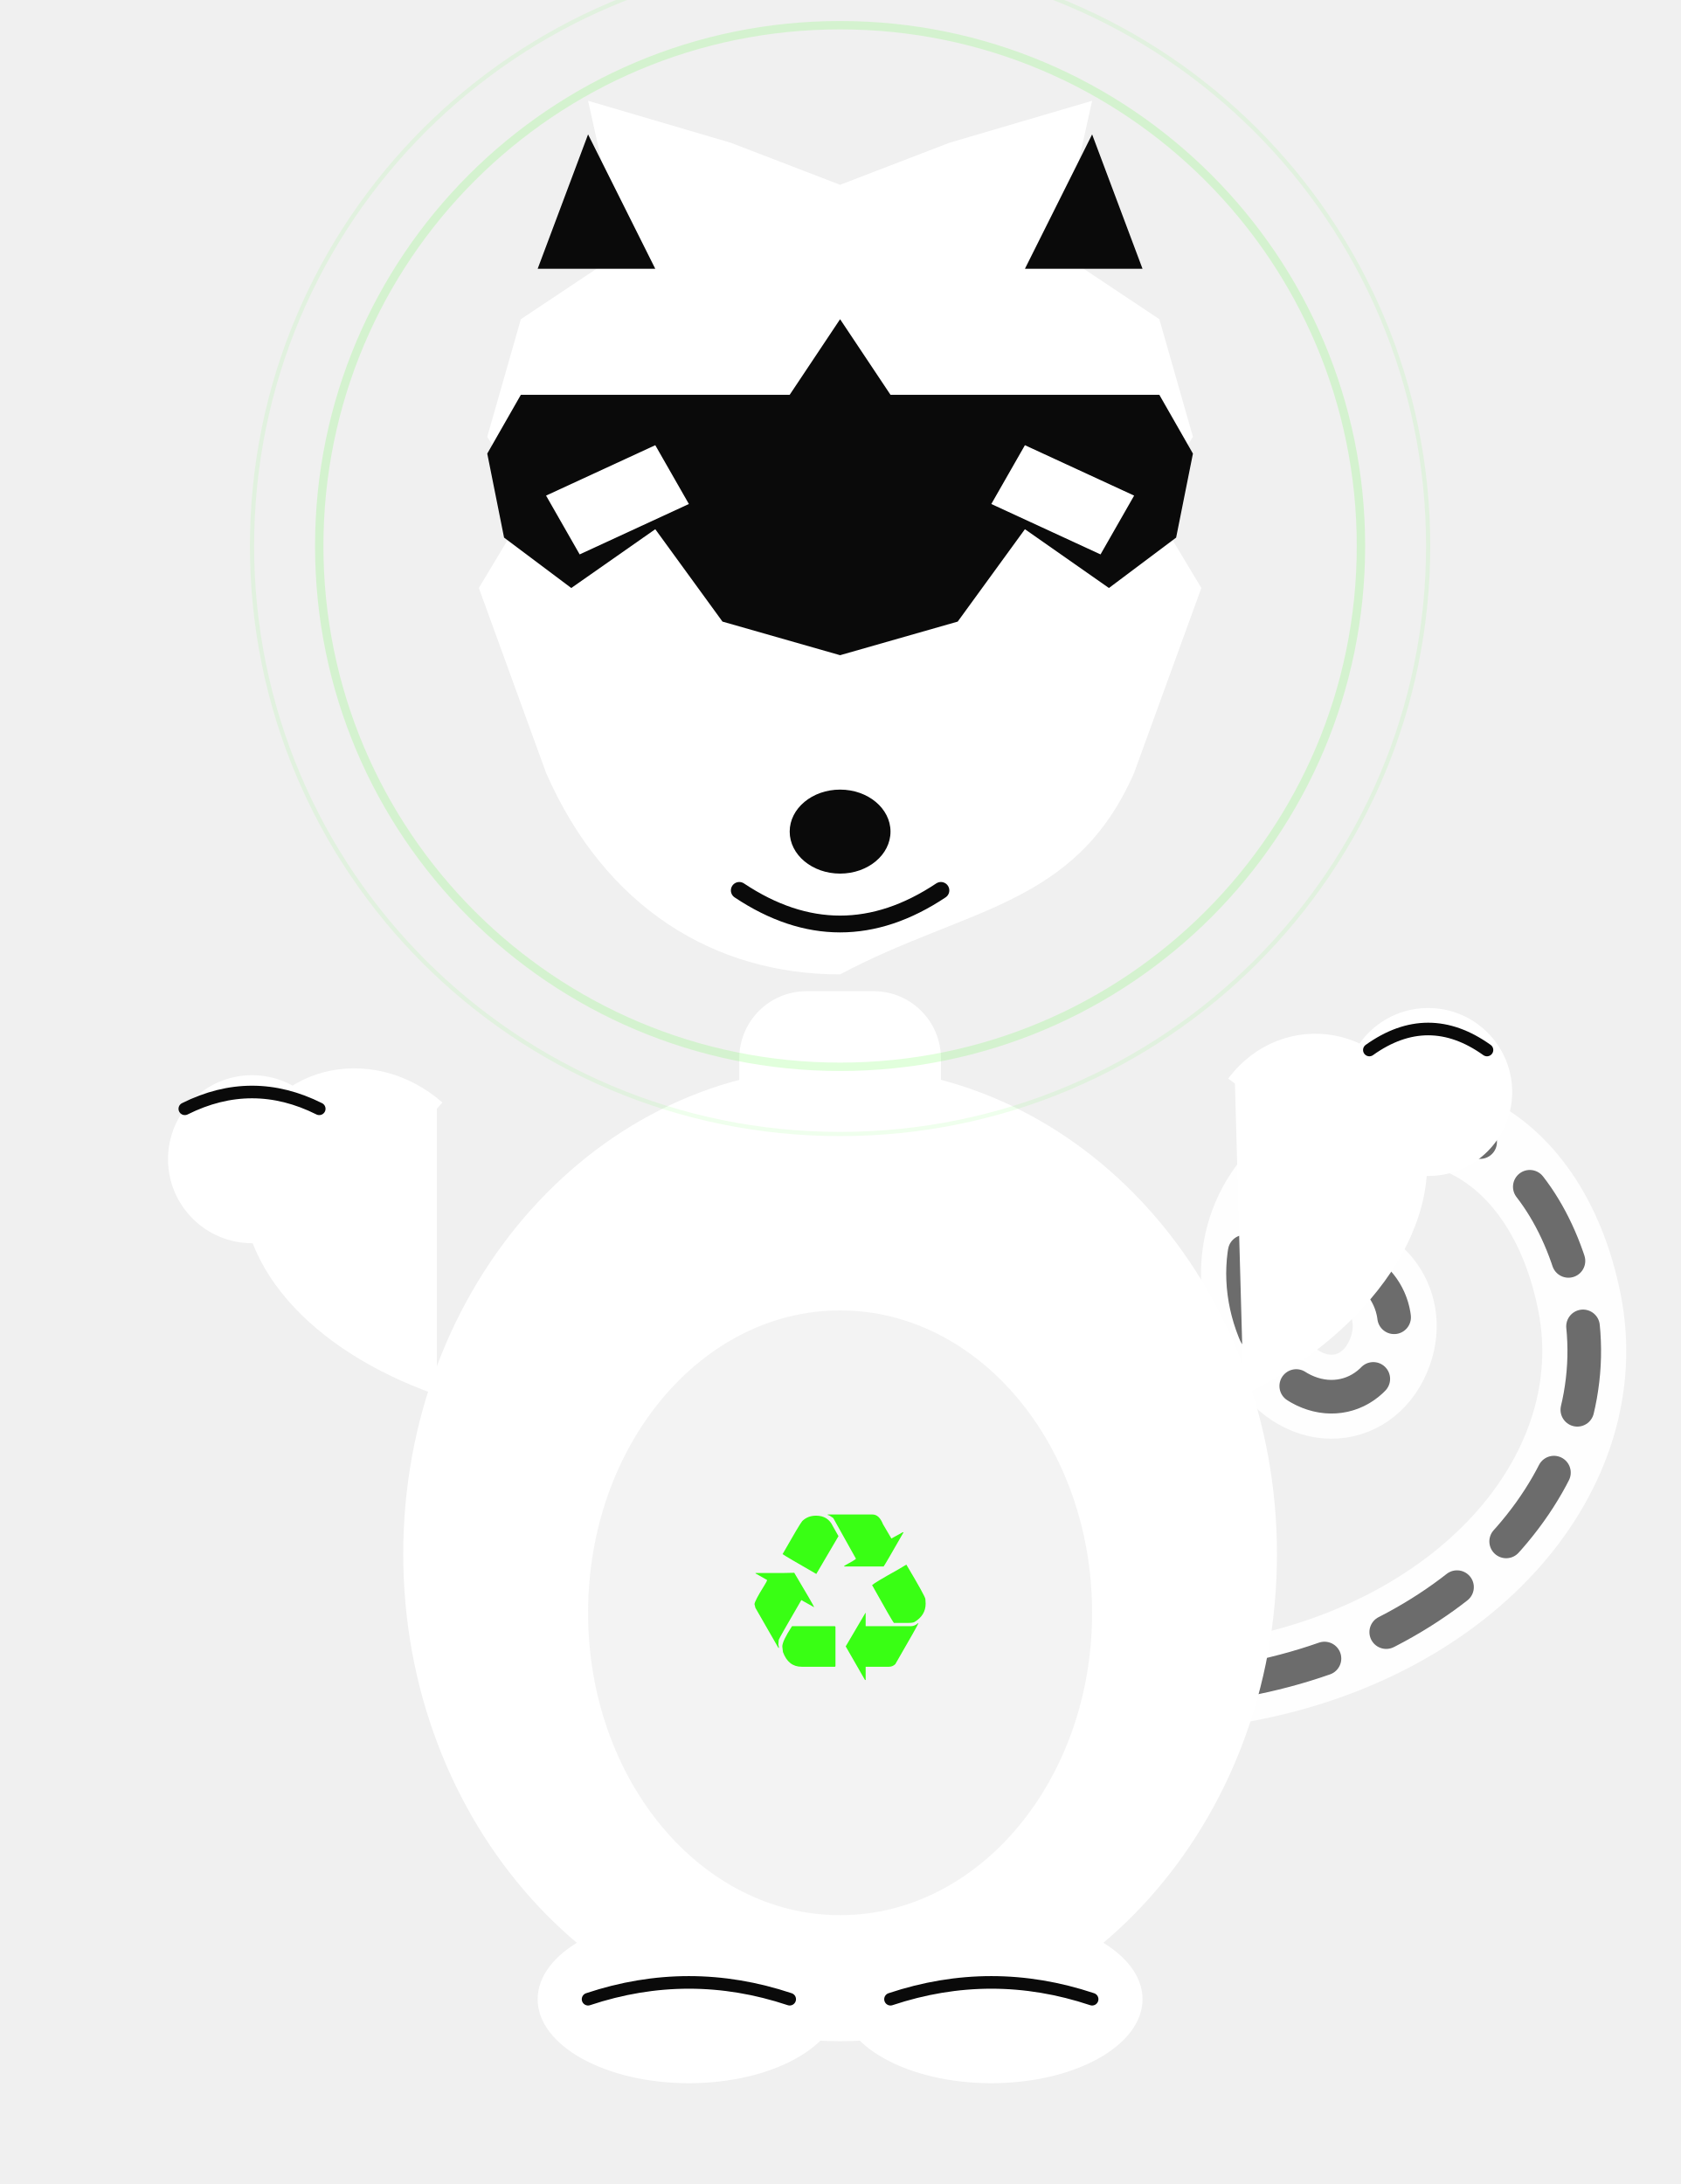
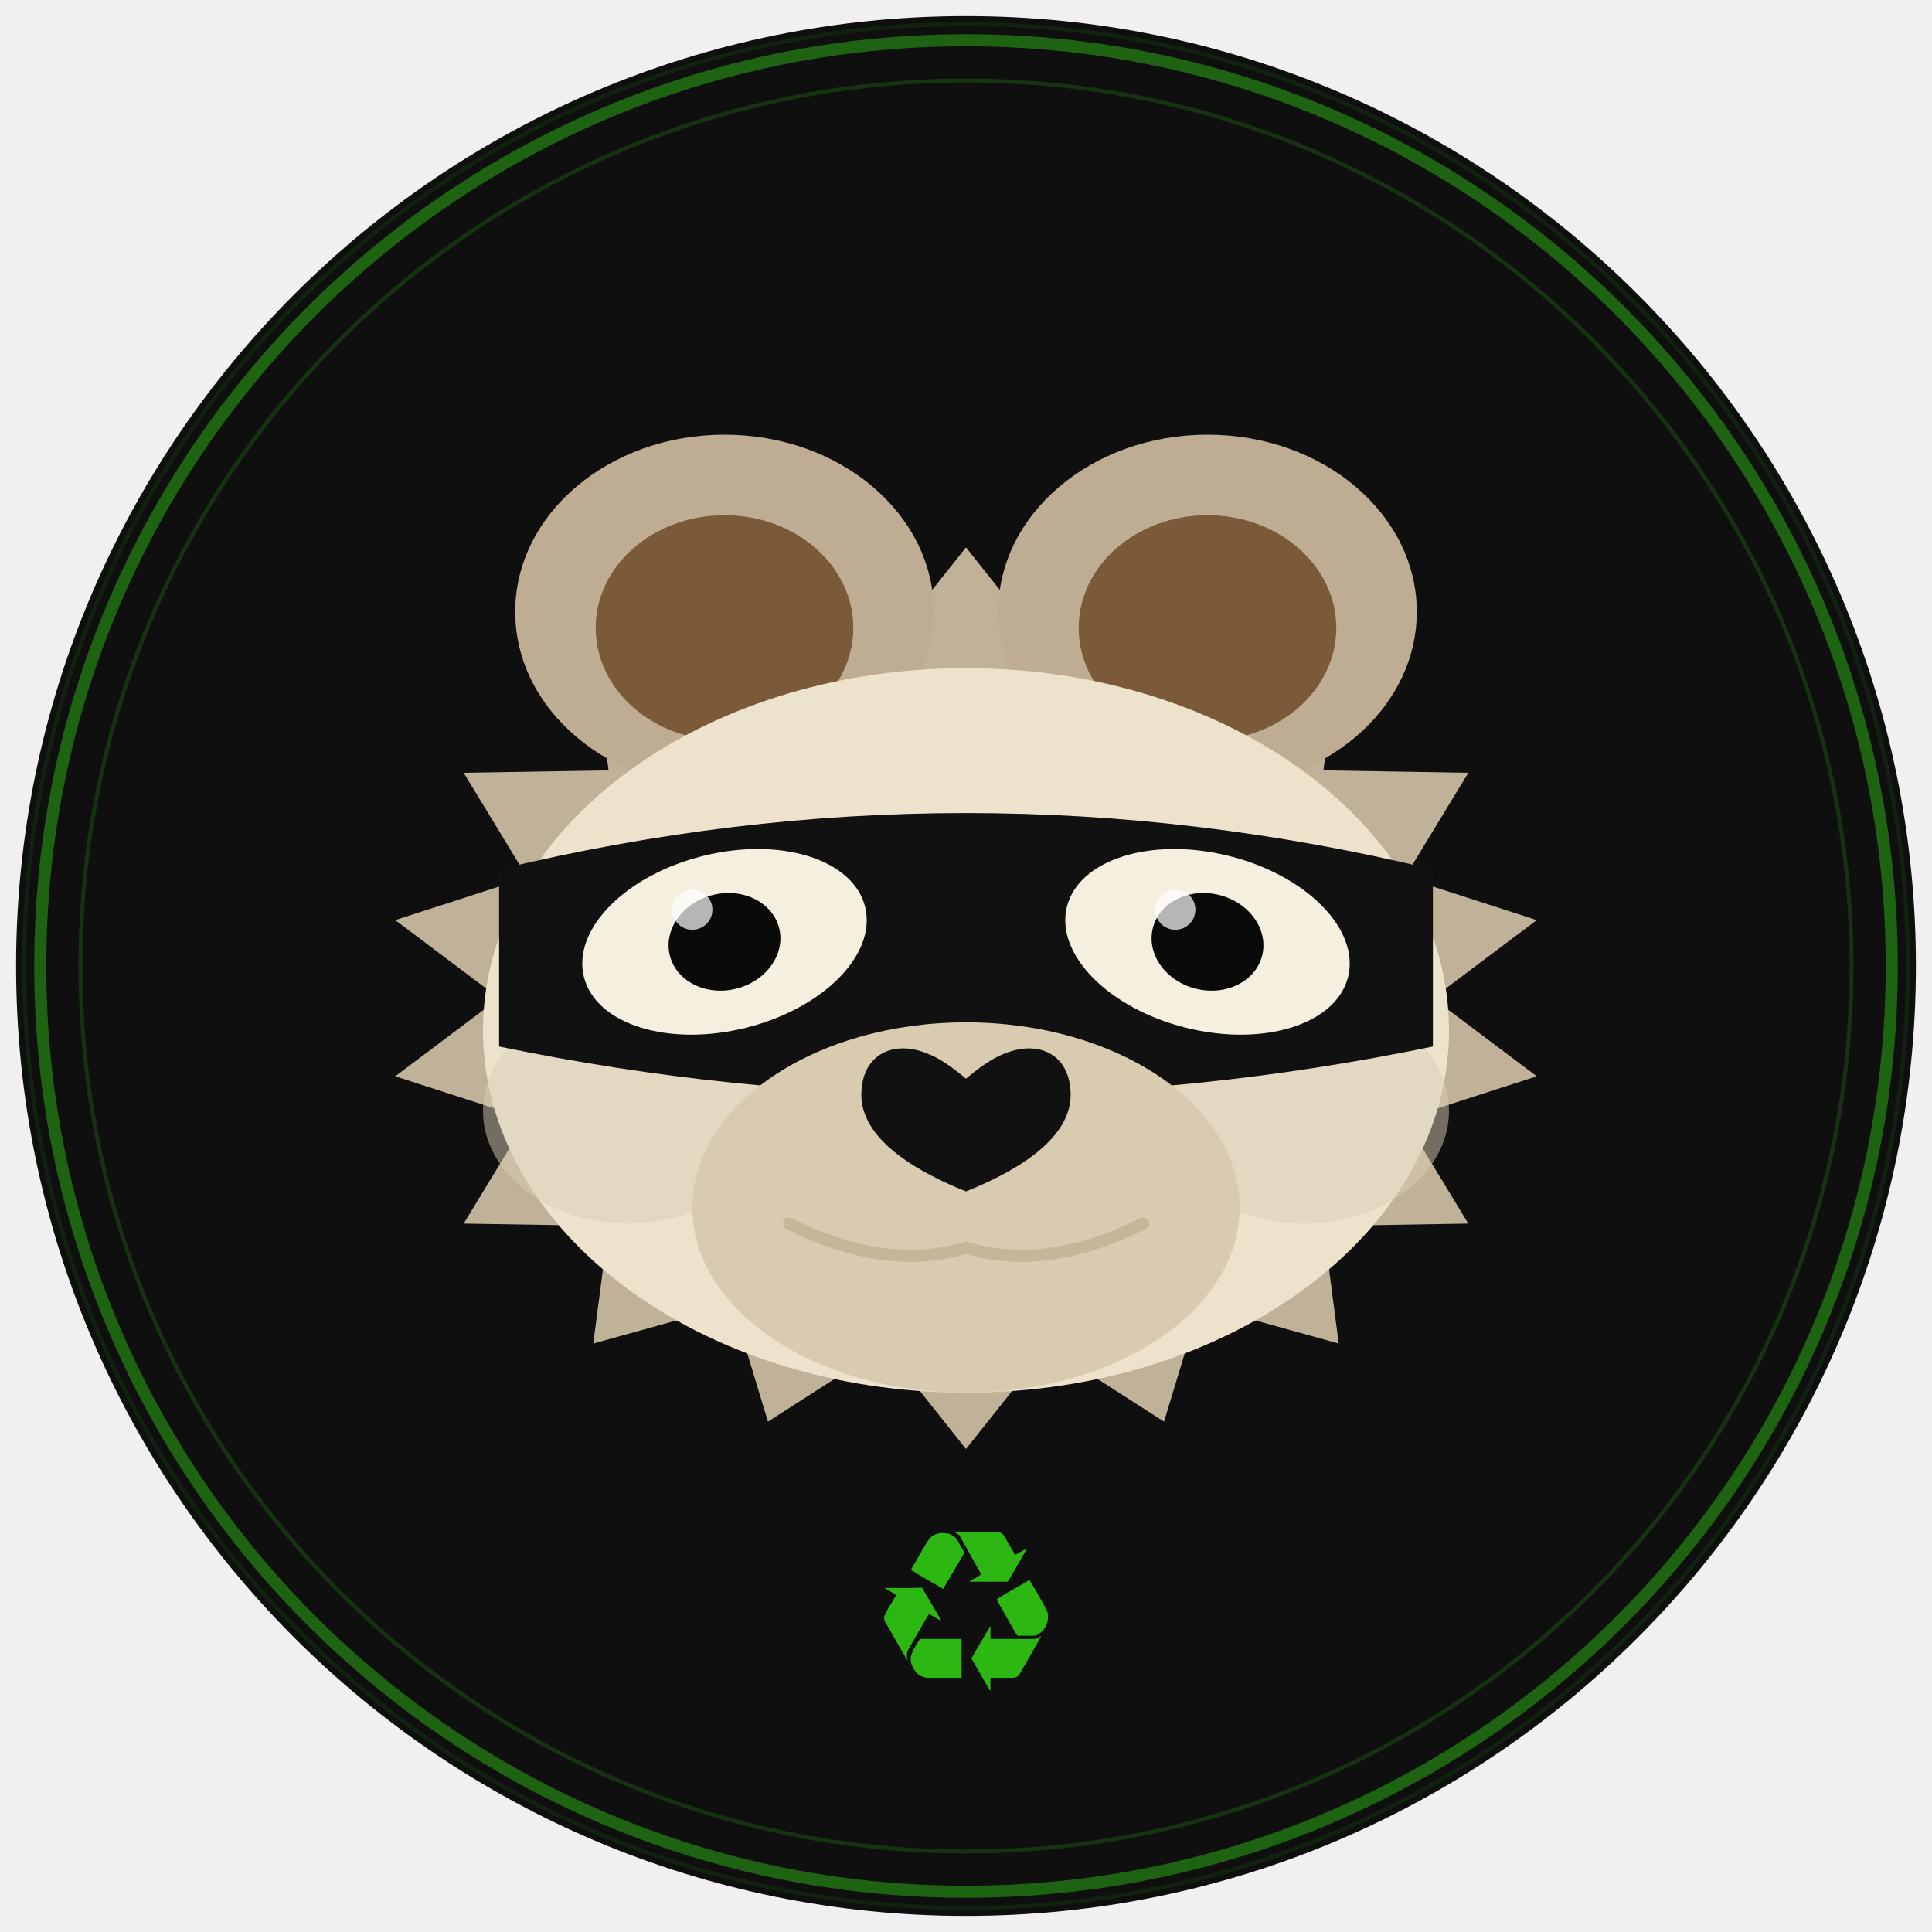
- <svg xmlns="http://www.w3.org/2000/svg" viewBox="0 0 200 260" fill="none">
-   <path d="M148,200 C175,195 192,175 188,155 C184,135 168,128 155,138 C148,143 146,152 150,160 C154,168 162,168 165,162 C168,156 164,150 158,150" stroke="#FFFFFF" stroke-width="10" stroke-linecap="round" fill="none" opacity="0.9" />
-   <path d="M148,200 C175,195 192,175 188,155 C184,135 168,128 155,138 C148,143 146,152 150,160 C154,168 162,168 165,162 C168,156 164,150 158,150" stroke="#0A0A0A" stroke-width="4" stroke-linecap="round" stroke-dasharray="10 8" fill="none" opacity="0.6" />
-   <ellipse cx="100" cy="185" rx="52" ry="58" fill="#FFFFFF" />
-   <ellipse cx="100" cy="192" rx="30" ry="36" fill="#E8E8E8" opacity="0.5" />
-   <path d="M52,165 C38,160 28,150 30,138 C32,128 44,125 52,132" fill="#FFFFFF" stroke="#FFFFFF" stroke-width="2" />
-   <circle cx="30" cy="138" r="10" fill="#FFFFFF" />
-   <path d="M22,132 Q30,128 38,132" stroke="#0A0A0A" stroke-width="1.5" stroke-linecap="round" fill="none" />
-   <path d="M148,165 C162,158 172,145 168,133 C165,123 153,121 147,129" fill="#FFFFFF" stroke="#FFFFFF" stroke-width="2" />
-   <circle cx="170" cy="130" r="10" fill="#FFFFFF" />
-   <path d="M163,125 Q170,120 177,125" stroke="#0A0A0A" stroke-width="1.5" stroke-linecap="round" fill="none" />
-   <ellipse cx="82" cy="238" rx="18" ry="10" fill="#FFFFFF" />
-   <ellipse cx="118" cy="238" rx="18" ry="10" fill="#FFFFFF" />
-   <path d="M70,238 Q82,234 94,238" stroke="#0A0A0A" stroke-width="1.5" stroke-linecap="round" fill="none" />
-   <path d="M106,238 Q118,234 130,238" stroke="#0A0A0A" stroke-width="1.5" stroke-linecap="round" fill="none" />
-   <rect x="88" y="118" width="24" height="20" rx="8" fill="#FFFFFF" />
-   <path fill="#FFFFFF" d="     M100,22     L87,17 L70,12 L74,30     L62,38     L58,52 L63,60 L57,70     L65,92     C72,108 85,116 100,116     C115,108 128,108 135,92     L143,70     L137,60 L142,52     L138,38     L126,30 L130,12 L113,17     Z   " />
-   <polygon fill="#0A0A0A" points="70,16 64,32 78,32" />
-   <polygon fill="#0A0A0A" points="130,16 136,32 122,32" />
-   <path fill="#0A0A0A" d="     M100,38     L94,47 L62,47     L58,54 L60,64     L68,70 L78,63 L86,74     L100,78     L114,74 L122,63 L132,70     L140,64 L142,54     L138,47 L106,47     Z   " />
-   <polygon fill="#FFFFFF" points="65,59 78,53 82,60 69,66" />
-   <polygon fill="#FFFFFF" points="135,59 122,53 118,60 131,66" />
-   <circle fill="#FFFFFF" cx="100" cy="96" r="18" />
-   <ellipse fill="#0A0A0A" cx="100" cy="99" rx="6" ry="5" />
-   <path d="M88,106 Q100,114 112,106" stroke="#0A0A0A" stroke-width="2" stroke-linecap="round" fill="none" />
-   <text x="100" y="200" text-anchor="middle" font-size="28" fill="#39FF14" font-family="Arial" font-weight="bold">♻</text>
-   <circle cx="100" cy="65" r="62" fill="none" stroke="#39FF14" stroke-width="1" opacity="0.15" />
-   <circle cx="100" cy="65" r="70" fill="none" stroke="#39FF14" stroke-width="0.5" opacity="0.08" />
+ <svg xmlns="http://www.w3.org/2000/svg" viewBox="0 0 240 240" fill="none">
+   <circle cx="120" cy="120" r="118" fill="#0F0F0F" />
+   <circle cx="120" cy="120" r="115" fill="none" stroke="#39FF14" stroke-width="1.5" opacity="0.35" />
+   <circle cx="120" cy="120" r="110" fill="none" stroke="#39FF14" stroke-width="0.5" opacity="0.15" />
+   <polygon points="120,68 130.1,80.7 144.6,71.4 149,85.9 166.3,81.1 164.4,95.7 182.4,96 174.5,109 190.9,114.3 178,124 190.9,133.7 174.5,139 182.4,152 164.4,152.3 166.3,166.9 149,162.1 144.6,176.6 130.1,167.3 120,180 109.9,167.3 95.4,176.6 91,162.1 73.7,166.9 75.6,152.3 57.6,152 65.5,139 49.1,133.7 62,124 49.1,114.3 65.5,109 57.6,96 75.6,95.7 73.7,81.1 91,85.9 95.4,71.4 109.9,80.7" fill="#C0B298" />
+   <ellipse cx="90" cy="76" rx="26" ry="22" fill="#BFAD93" />
+   <ellipse cx="90" cy="78" rx="16" ry="14" fill="#7A5A38" />
+   <ellipse cx="150" cy="76" rx="26" ry="22" fill="#BFAD93" />
+   <ellipse cx="150" cy="78" rx="16" ry="14" fill="#7A5A38" />
+   <ellipse cx="120" cy="128" rx="60" ry="45" fill="#EDE2CC" />
+   <ellipse cx="78" cy="138" rx="18" ry="14" fill="#D9CDB5" opacity="0.5" />
+   <ellipse cx="162" cy="138" rx="18" ry="14" fill="#D9CDB5" opacity="0.5" />
+   <path d="M62 108 Q120 94 178 108 L178 130 Q120 142 62 130 Z" fill="#111111" />
+   <ellipse cx="90" cy="117" rx="18" ry="11" fill="#F5EFE0" transform="rotate(-14, 90, 117)" />
+   <ellipse cx="150" cy="117" rx="18" ry="11" fill="#F5EFE0" transform="rotate(14, 150, 117)" />
+   <ellipse cx="90" cy="117" rx="7" ry="6" fill="#0A0A0A" transform="rotate(-14, 90, 117)" />
+   <ellipse cx="150" cy="117" rx="7" ry="6" fill="#0A0A0A" transform="rotate(14, 150, 117)" />
+   <circle cx="86" cy="113" r="2.5" fill="white" opacity="0.7" />
+   <circle cx="146" cy="113" r="2.5" fill="white" opacity="0.7" />
+   <ellipse cx="120" cy="150" rx="34" ry="23" fill="#D9CBAF" />
+   <path d="     M120 148     C115 146 107 142 107 136     C107 131 111 129 115.5 131     C117.5 131.8 120 134 120 134     C120 134 122.5 131.8 124.5 131     C129 129 133 131 133 136     C133 142 125 146 120 148 Z" fill="#111111" />
+   <path d="M98 152 Q110 158 120 155 Q130 158 142 152" stroke="#B8A888" stroke-width="1.5" stroke-linecap="round" opacity="0.6" />
+   <text x="120" y="210" text-anchor="middle" font-size="28" fill="#39FF14" font-family="Arial" font-weight="bold" opacity="0.7">♻</text>
+   <circle cx="120" cy="120" r="117" fill="none" stroke="#39FF14" stroke-width="0.5" opacity="0.08" />
</svg>
